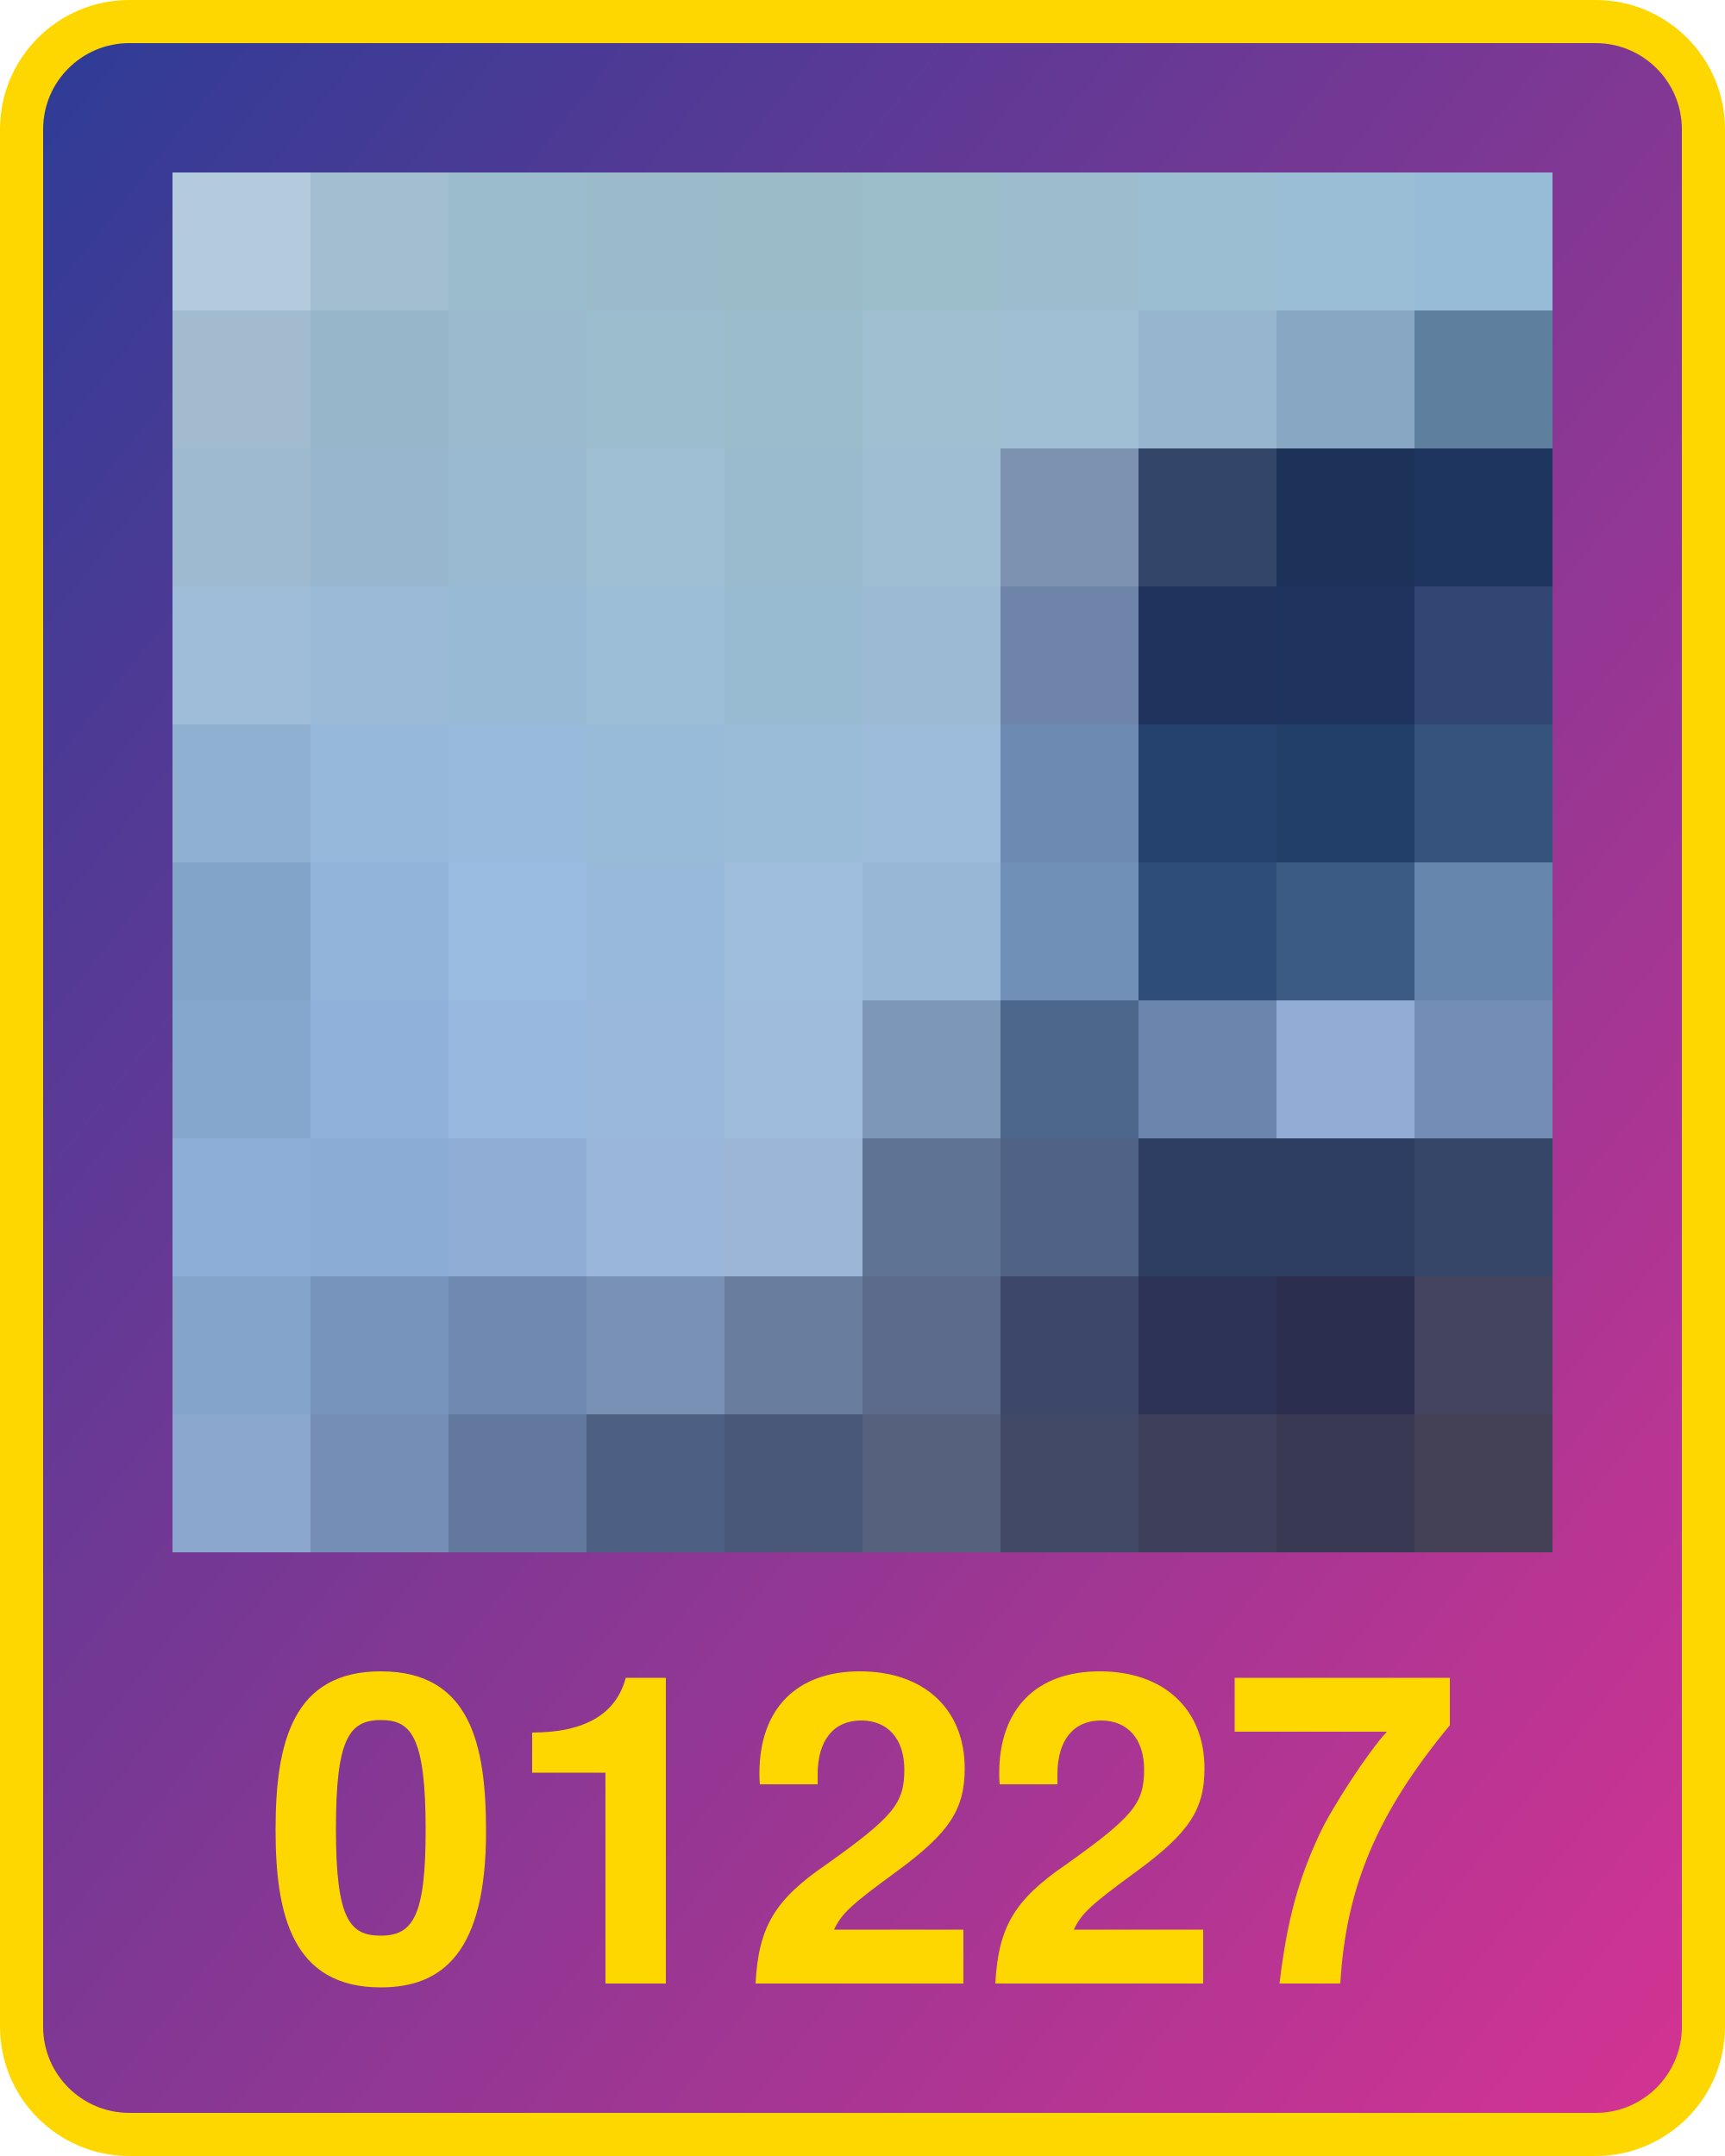
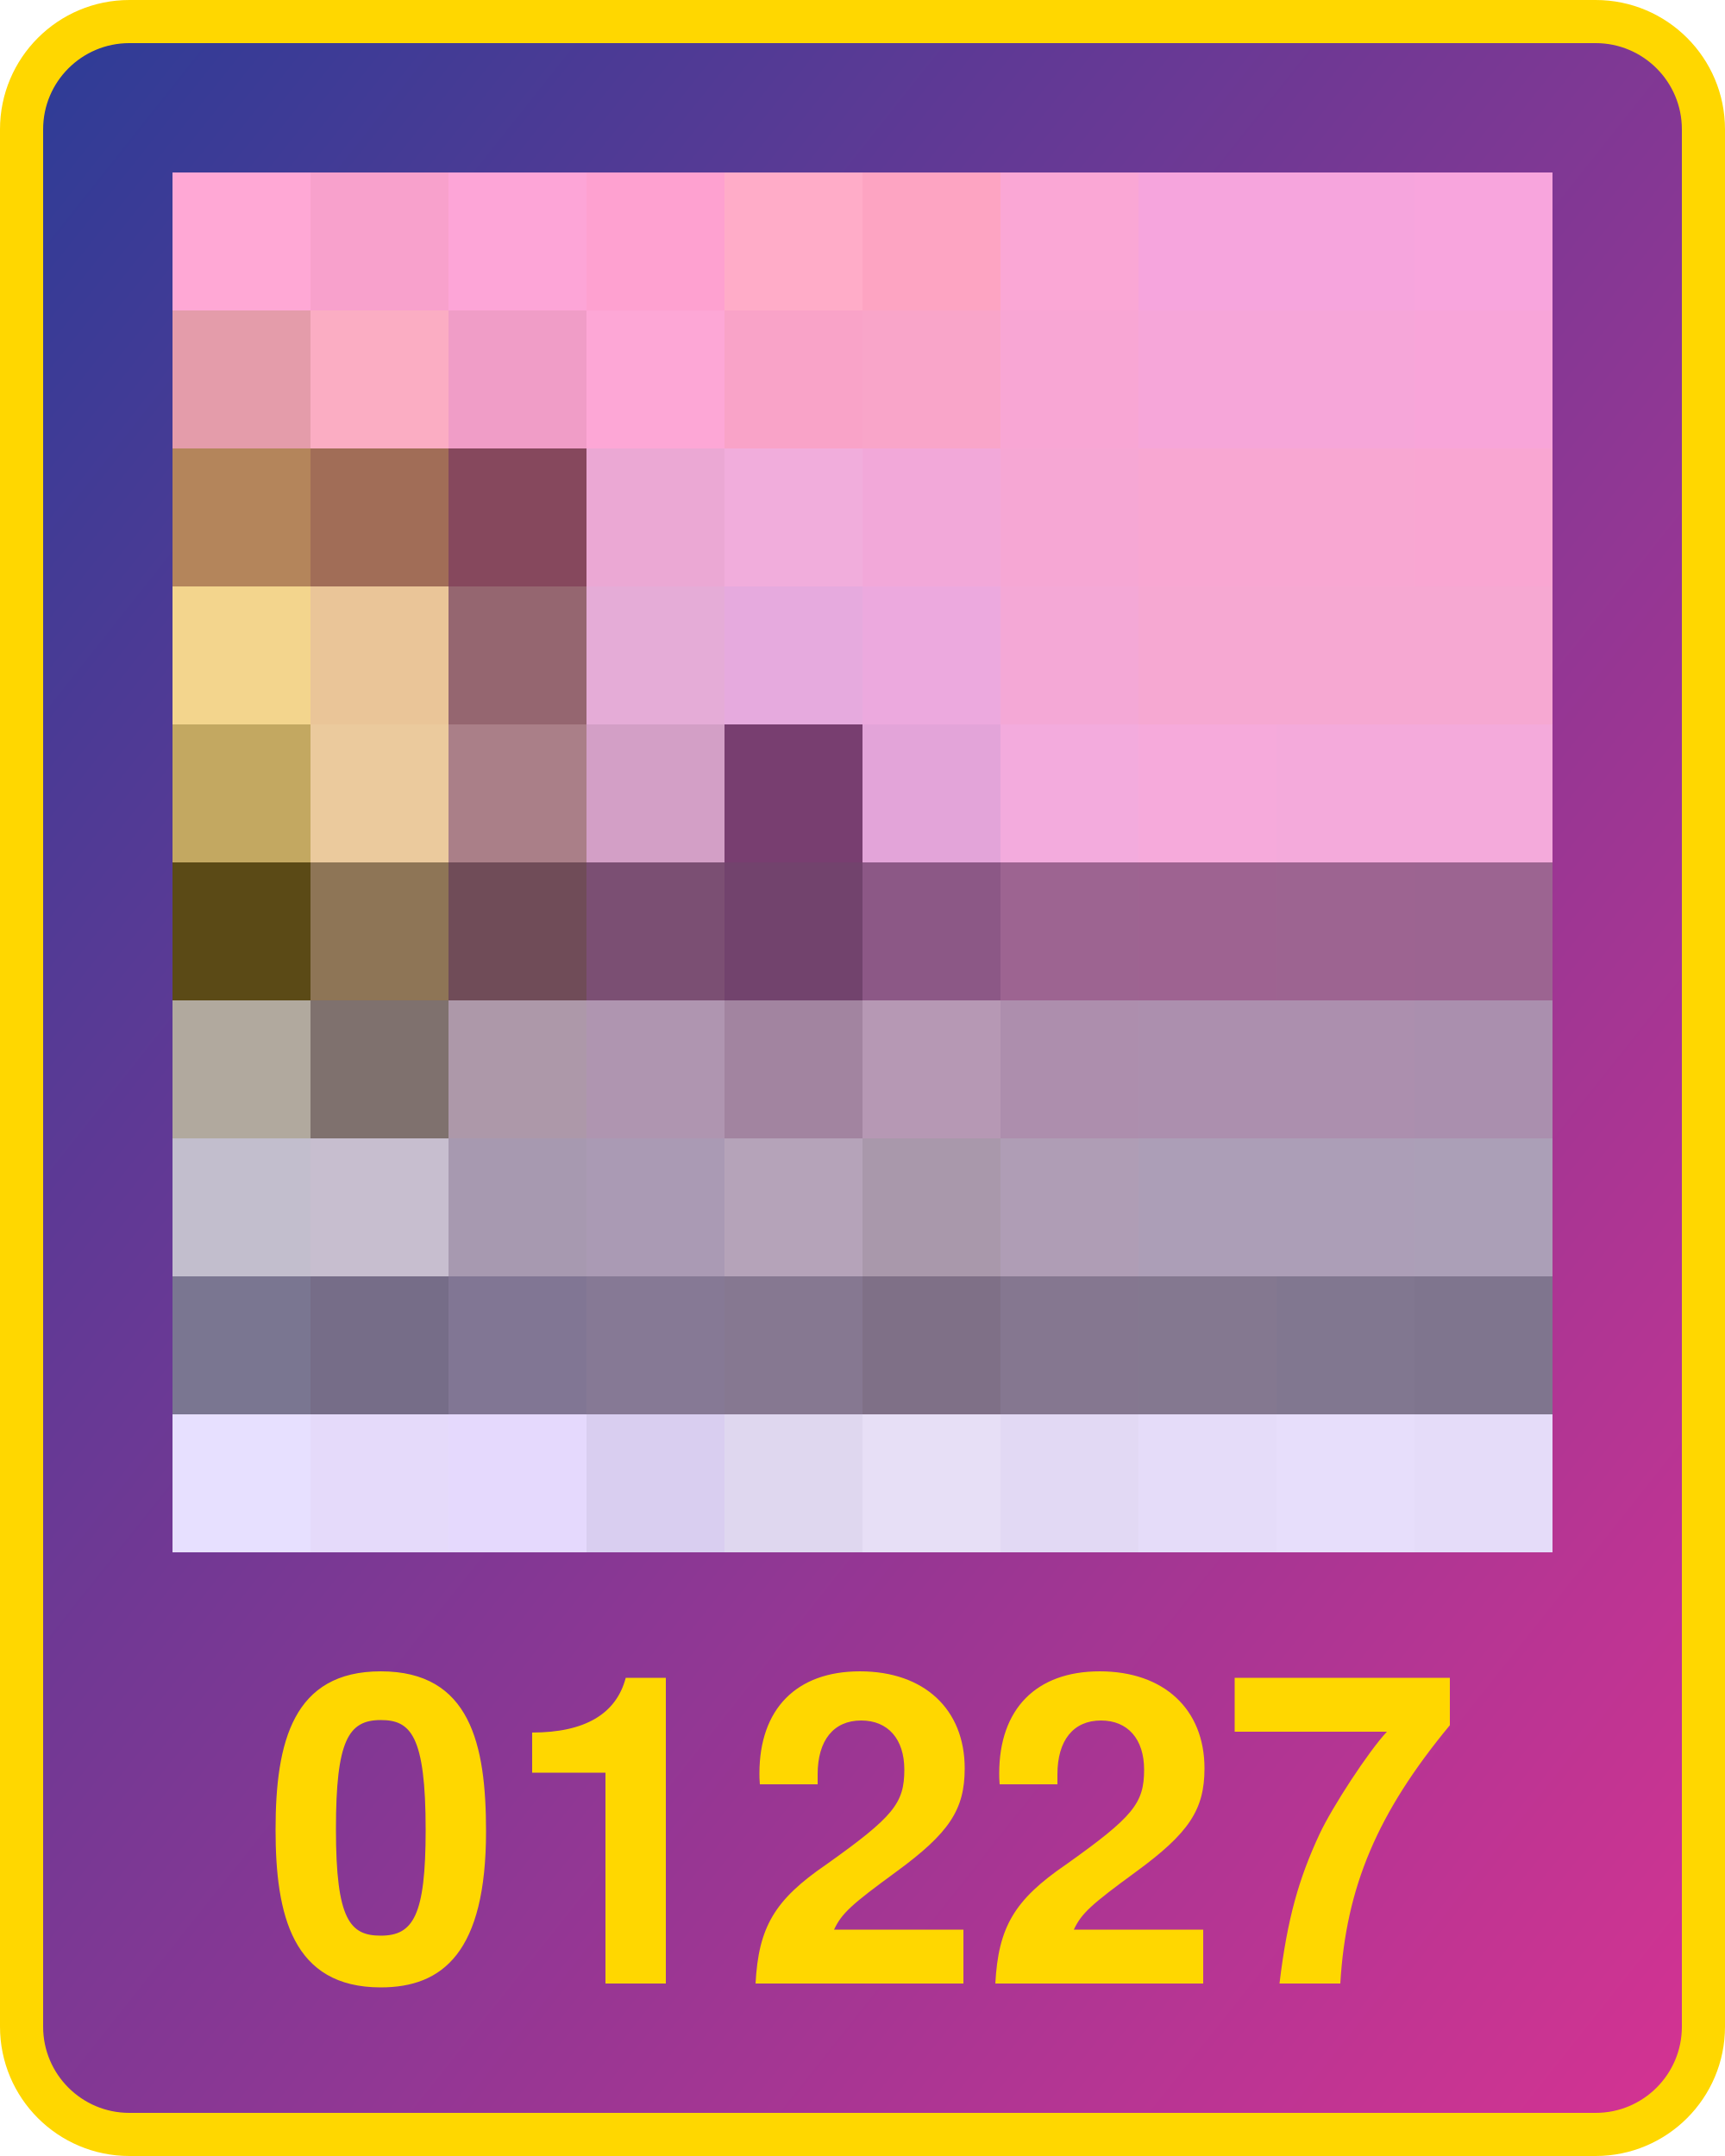
<svg xmlns="http://www.w3.org/2000/svg" width="800" height="1000" version="1.1">
  <defs>
    <linearGradient id="Gradient2" x1="0" x2="1" y1="0" y2="1">
      <stop offset="0%" stop-color="#2d3c96" />
      <stop offset="100%" stop-color="#d53392" />
    </linearGradient>
  </defs>
  <rect x="10" y="10" width="780" height="980" fill="url(#Gradient2)" rx="50" ry="50" stroke="#ffd700" stroke-width="20" />
  <text x="400" y="920" width="780" text-anchor="middle" style="font: bold 200px 'Helvetica Neue'; fill: #ffd700">01227</text>
  <g transform="translate(80 80) scale(64)">
-     <rect x="0" y="0" width="1" height="1" fill="#B4CBDD" />
-     <rect x="1" y="0" width="1" height="1" fill="#A3BED1" />
-     <rect x="2" y="0" width="1" height="1" fill="#9BBCCD" />
-     <rect x="3" y="0" width="1" height="1" fill="#9BBBCA" />
-     <rect x="4" y="0" width="1" height="1" fill="#9BBBC8" />
-     <rect x="5" y="0" width="1" height="1" fill="#9CBECA" />
-     <rect x="6" y="0" width="1" height="1" fill="#9DBCCE" />
-     <rect x="7" y="0" width="1" height="1" fill="#9BBED2" />
-     <rect x="8" y="0" width="1" height="1" fill="#9ABED6" />
-     <rect x="9" y="0" width="1" height="1" fill="#97BCD7" />
-     <rect x="0" y="1" width="1" height="1" fill="#A2BBCF" />
-     <rect x="1" y="1" width="1" height="1" fill="#97B6CA" />
-     <rect x="2" y="1" width="1" height="1" fill="#9BBACE" />
-     <rect x="3" y="1" width="1" height="1" fill="#9CBDCE" />
-     <rect x="4" y="1" width="1" height="1" fill="#9BBCCB" />
-     <rect x="5" y="1" width="1" height="1" fill="#A0BFD1" />
-     <rect x="6" y="1" width="1" height="1" fill="#A0BFD4" />
-     <rect x="7" y="1" width="1" height="1" fill="#97B5CF" />
-     <rect x="8" y="1" width="1" height="1" fill="#88A7C3" />
-     <rect x="9" y="1" width="1" height="1" fill="#5E7F9E" />
-     <rect x="0" y="2" width="1" height="1" fill="#9EBAD0" />
-     <rect x="1" y="2" width="1" height="1" fill="#98B6CE" />
-     <rect x="2" y="2" width="1" height="1" fill="#9ABAD1" />
-     <rect x="3" y="2" width="1" height="1" fill="#9FBFD4" />
-     <rect x="4" y="2" width="1" height="1" fill="#9ABBCE" />
-     <rect x="5" y="2" width="1" height="1" fill="#9FBED3" />
-     <rect x="6" y="2" width="1" height="1" fill="#7D92B1" />
-     <rect x="7" y="2" width="1" height="1" fill="#334569" />
-     <rect x="8" y="2" width="1" height="1" fill="#1C3259" />
-     <rect x="9" y="2" width="1" height="1" fill="#1E355F" />
-     <rect x="0" y="3" width="1" height="1" fill="#9FBDD9" />
-     <rect x="1" y="3" width="1" height="1" fill="#9BBAD7" />
-     <rect x="2" y="3" width="1" height="1" fill="#98BAD5" />
-     <rect x="3" y="3" width="1" height="1" fill="#9CBED7" />
-     <rect x="4" y="3" width="1" height="1" fill="#98BBD1" />
-     <rect x="5" y="3" width="1" height="1" fill="#9CBAD4" />
-     <rect x="6" y="3" width="1" height="1" fill="#6E84A9" />
-     <rect x="7" y="3" width="1" height="1" fill="#20335D" />
-     <rect x="8" y="3" width="1" height="1" fill="#1E335E" />
-     <rect x="9" y="3" width="1" height="1" fill="#314673" />
-     <rect x="0" y="4" width="1" height="1" fill="#8FB0D1" />
-     <rect x="1" y="4" width="1" height="1" fill="#96B8DB" />
-     <rect x="2" y="4" width="1" height="1" fill="#98BADD" />
-     <rect x="3" y="4" width="1" height="1" fill="#98BBD9" />
-     <rect x="4" y="4" width="1" height="1" fill="#9ABCD8" />
-     <rect x="5" y="4" width="1" height="1" fill="#9DBCDB" />
-     <rect x="6" y="4" width="1" height="1" fill="#6D8AB2" />
-     <rect x="7" y="4" width="1" height="1" fill="#25426E" />
-     <rect x="8" y="4" width="1" height="1" fill="#223F69" />
-     <rect x="9" y="4" width="1" height="1" fill="#36537D" />
-     <rect x="0" y="5" width="1" height="1" fill="#82A4C9" />
-     <rect x="1" y="5" width="1" height="1" fill="#92B4DA" />
-     <rect x="2" y="5" width="1" height="1" fill="#9ABCE1" />
-     <rect x="3" y="5" width="1" height="1" fill="#98B9DA" />
-     <rect x="4" y="5" width="1" height="1" fill="#9FBEDD" />
-     <rect x="5" y="5" width="1" height="1" fill="#98B7D6" />
-     <rect x="6" y="5" width="1" height="1" fill="#7090B7" />
-     <rect x="7" y="5" width="1" height="1" fill="#2E4D79" />
-     <rect x="8" y="5" width="1" height="1" fill="#3B5B84" />
-     <rect x="9" y="5" width="1" height="1" fill="#6686AD" />
-     <rect x="0" y="6" width="1" height="1" fill="#85A7CD" />
-     <rect x="1" y="6" width="1" height="1" fill="#90B1DA" />
-     <rect x="2" y="6" width="1" height="1" fill="#98B8DF" />
-     <rect x="3" y="6" width="1" height="1" fill="#9AB8DC" />
-     <rect x="4" y="6" width="1" height="1" fill="#9FBCDC" />
-     <rect x="5" y="6" width="1" height="1" fill="#7D97B8" />
-     <rect x="6" y="6" width="1" height="1" fill="#4D678C" />
-     <rect x="7" y="6" width="1" height="1" fill="#6C85AD" />
-     <rect x="8" y="6" width="1" height="1" fill="#93ACD5" />
-     <rect x="9" y="6" width="1" height="1" fill="#748DB6" />
-     <rect x="0" y="7" width="1" height="1" fill="#8DAED7" />
-     <rect x="1" y="7" width="1" height="1" fill="#8BACD5" />
-     <rect x="2" y="7" width="1" height="1" fill="#90ADD5" />
-     <rect x="3" y="7" width="1" height="1" fill="#9AB6DB" />
-     <rect x="4" y="7" width="1" height="1" fill="#9CB6D7" />
-     <rect x="5" y="7" width="1" height="1" fill="#5F7394" />
-     <rect x="6" y="7" width="1" height="1" fill="#506286" />
-     <rect x="7" y="7" width="1" height="1" fill="#2E3E62" />
-     <rect x="8" y="7" width="1" height="1" fill="#2E3E62" />
-     <rect x="9" y="7" width="1" height="1" fill="#364668" />
-     <rect x="0" y="8" width="1" height="1" fill="#84A4CB" />
-     <rect x="1" y="8" width="1" height="1" fill="#7794BC" />
-     <rect x="2" y="8" width="1" height="1" fill="#7089B1" />
-     <rect x="3" y="8" width="1" height="1" fill="#7991B5" />
-     <rect x="4" y="8" width="1" height="1" fill="#697D9E" />
-     <rect x="5" y="8" width="1" height="1" fill="#5C6B8C" />
-     <rect x="6" y="8" width="1" height="1" fill="#3D476A" />
-     <rect x="7" y="8" width="1" height="1" fill="#2D3357" />
-     <rect x="8" y="8" width="1" height="1" fill="#2B2E4F" />
-     <rect x="9" y="8" width="1" height="1" fill="#444460" />
-     <rect x="0" y="9" width="1" height="1" fill="#8BA7CE" />
-     <rect x="1" y="9" width="1" height="1" fill="#758EB6" />
-     <rect x="2" y="9" width="1" height="1" fill="#62789D" />
-     <rect x="3" y="9" width="1" height="1" fill="#4D5F83" />
-     <rect x="4" y="9" width="1" height="1" fill="#495879" />
-     <rect x="5" y="9" width="1" height="1" fill="#56617D" />
-     <rect x="6" y="9" width="1" height="1" fill="#424966" />
-     <rect x="7" y="9" width="1" height="1" fill="#3E3F5B" />
-     <rect x="8" y="9" width="1" height="1" fill="#393953" />
-     <rect x="9" y="9" width="1" height="1" fill="#444156" />
+     <rect x="0" y="0" width="1" height="1" fill="#FFA8D5" />
+     <rect x="1" y="0" width="1" height="1" fill="#F8A1CC" />
+     <rect x="2" y="0" width="1" height="1" fill="#FDA5D7" />
+     <rect x="3" y="0" width="1" height="1" fill="#FEA1D0" />
+     <rect x="4" y="0" width="1" height="1" fill="#FFACC8" />
+     <rect x="5" y="0" width="1" height="1" fill="#FDA4C2" />
+     <rect x="6" y="0" width="1" height="1" fill="#FAA7D5" />
+     <rect x="7" y="0" width="1" height="1" fill="#F6A5DD" />
+     <rect x="8" y="0" width="1" height="1" fill="#F6A5DD" />
+     <rect x="9" y="0" width="1" height="1" fill="#F8A5DD" />
+     <rect x="0" y="1" width="1" height="1" fill="#E49CAA" />
+     <rect x="1" y="1" width="1" height="1" fill="#FBADC3" />
+     <rect x="2" y="1" width="1" height="1" fill="#F09DC7" />
+     <rect x="3" y="1" width="1" height="1" fill="#FDA7D6" />
+     <rect x="4" y="1" width="1" height="1" fill="#F9A3C8" />
+     <rect x="5" y="1" width="1" height="1" fill="#F9A5C9" />
+     <rect x="6" y="1" width="1" height="1" fill="#F8A6D4" />
+     <rect x="7" y="1" width="1" height="1" fill="#F6A6D9" />
+     <rect x="8" y="1" width="1" height="1" fill="#F6A6D9" />
+     <rect x="9" y="1" width="1" height="1" fill="#F8A5D9" />
+     <rect x="0" y="2" width="1" height="1" fill="#B4855B" />
+     <rect x="1" y="2" width="1" height="1" fill="#A16D57" />
+     <rect x="2" y="2" width="1" height="1" fill="#86485D" />
+     <rect x="3" y="2" width="1" height="1" fill="#EBA8D4" />
+     <rect x="4" y="2" width="1" height="1" fill="#F1ADDC" />
+     <rect x="5" y="2" width="1" height="1" fill="#F2A8D9" />
+     <rect x="6" y="2" width="1" height="1" fill="#F6A7D4" />
+     <rect x="7" y="2" width="1" height="1" fill="#F8A7D2" />
+     <rect x="8" y="2" width="1" height="1" fill="#F8A7D2" />
+     <rect x="9" y="2" width="1" height="1" fill="#F9A6D2" />
+     <rect x="0" y="3" width="1" height="1" fill="#F3D58D" />
+     <rect x="1" y="3" width="1" height="1" fill="#EAC598" />
+     <rect x="2" y="3" width="1" height="1" fill="#956670" />
+     <rect x="3" y="3" width="1" height="1" fill="#E5ACD7" />
+     <rect x="4" y="3" width="1" height="1" fill="#E6AADE" />
+     <rect x="5" y="3" width="1" height="1" fill="#ECA9DE" />
+     <rect x="6" y="3" width="1" height="1" fill="#F4A8D6" />
+     <rect x="7" y="3" width="1" height="1" fill="#F6A8D2" />
+     <rect x="8" y="3" width="1" height="1" fill="#F6A8D2" />
+     <rect x="9" y="3" width="1" height="1" fill="#F6A8D2" />
+     <rect x="0" y="4" width="1" height="1" fill="#C3A861" />
+     <rect x="1" y="4" width="1" height="1" fill="#EBCA9D" />
+     <rect x="2" y="4" width="1" height="1" fill="#AA7F88" />
+     <rect x="3" y="4" width="1" height="1" fill="#D39FC6" />
+     <rect x="4" y="4" width="1" height="1" fill="#783E70" />
+     <rect x="5" y="4" width="1" height="1" fill="#E3A4D9" />
+     <rect x="6" y="4" width="1" height="1" fill="#F3ABDD" />
+     <rect x="7" y="4" width="1" height="1" fill="#F6AADB" />
+     <rect x="8" y="4" width="1" height="1" fill="#F4AADB" />
+     <rect x="9" y="4" width="1" height="1" fill="#F4AADB" />
+     <rect x="0" y="5" width="1" height="1" fill="#5B4A16" />
+     <rect x="1" y="5" width="1" height="1" fill="#8E7556" />
+     <rect x="2" y="5" width="1" height="1" fill="#704C58" />
+     <rect x="3" y="5" width="1" height="1" fill="#7B4F73" />
+     <rect x="4" y="5" width="1" height="1" fill="#72436D" />
+     <rect x="5" y="5" width="1" height="1" fill="#8C5886" />
+     <rect x="6" y="5" width="1" height="1" fill="#9D6491" />
+     <rect x="7" y="5" width="1" height="1" fill="#9E6391" />
+     <rect x="8" y="5" width="1" height="1" fill="#9D6491" />
+     <rect x="9" y="5" width="1" height="1" fill="#9C6491" />
+     <rect x="0" y="6" width="1" height="1" fill="#B1A99E" />
+     <rect x="1" y="6" width="1" height="1" fill="#7F716E" />
+     <rect x="2" y="6" width="1" height="1" fill="#AD98A9" />
+     <rect x="3" y="6" width="1" height="1" fill="#AF95B0" />
+     <rect x="4" y="6" width="1" height="1" fill="#A284A0" />
+     <rect x="5" y="6" width="1" height="1" fill="#B698B4" />
+     <rect x="6" y="6" width="1" height="1" fill="#AD8EAD" />
+     <rect x="7" y="6" width="1" height="1" fill="#AC8FAE" />
+     <rect x="8" y="6" width="1" height="1" fill="#AC8FAE" />
+     <rect x="9" y="6" width="1" height="1" fill="#AA8FAE" />
+     <rect x="0" y="7" width="1" height="1" fill="#C2BECD" />
+     <rect x="1" y="7" width="1" height="1" fill="#C7BECF" />
+     <rect x="2" y="7" width="1" height="1" fill="#A799B0" />
+     <rect x="3" y="7" width="1" height="1" fill="#AA9AB4" />
+     <rect x="4" y="7" width="1" height="1" fill="#B5A3B9" />
+     <rect x="5" y="7" width="1" height="1" fill="#A998AB" />
+     <rect x="6" y="7" width="1" height="1" fill="#AF9DB5" />
+     <rect x="7" y="7" width="1" height="1" fill="#AC9EB7" />
+     <rect x="8" y="7" width="1" height="1" fill="#AC9EB7" />
+     <rect x="9" y="7" width="1" height="1" fill="#AB9FB7" />
+     <rect x="0" y="8" width="1" height="1" fill="#7A7691" />
+     <rect x="1" y="8" width="1" height="1" fill="#766D88" />
+     <rect x="2" y="8" width="1" height="1" fill="#817694" />
+     <rect x="3" y="8" width="1" height="1" fill="#867995" />
+     <rect x="4" y="8" width="1" height="1" fill="#867891" />
+     <rect x="5" y="8" width="1" height="1" fill="#7F7087" />
+     <rect x="6" y="8" width="1" height="1" fill="#857790" />
+     <rect x="7" y="8" width="1" height="1" fill="#847890" />
+     <rect x="8" y="8" width="1" height="1" fill="#817790" />
+     <rect x="9" y="8" width="1" height="1" fill="#7F758E" />
+     <rect x="0" y="9" width="1" height="1" fill="#E7E0FF" />
+     <rect x="1" y="9" width="1" height="1" fill="#E5DAFA" />
+     <rect x="2" y="9" width="1" height="1" fill="#E5D9FD" />
+     <rect x="3" y="9" width="1" height="1" fill="#D9CEF0" />
+     <rect x="4" y="9" width="1" height="1" fill="#DFD7EF" />
+     <rect x="5" y="9" width="1" height="1" fill="#E7DFF6" />
+     <rect x="6" y="9" width="1" height="1" fill="#E2D9F4" />
+     <rect x="7" y="9" width="1" height="1" fill="#E5DCF9" />
+     <rect x="8" y="9" width="1" height="1" fill="#E7DEFB" />
+     <rect x="9" y="9" width="1" height="1" fill="#E5DCF9" />
  </g>
</svg>
